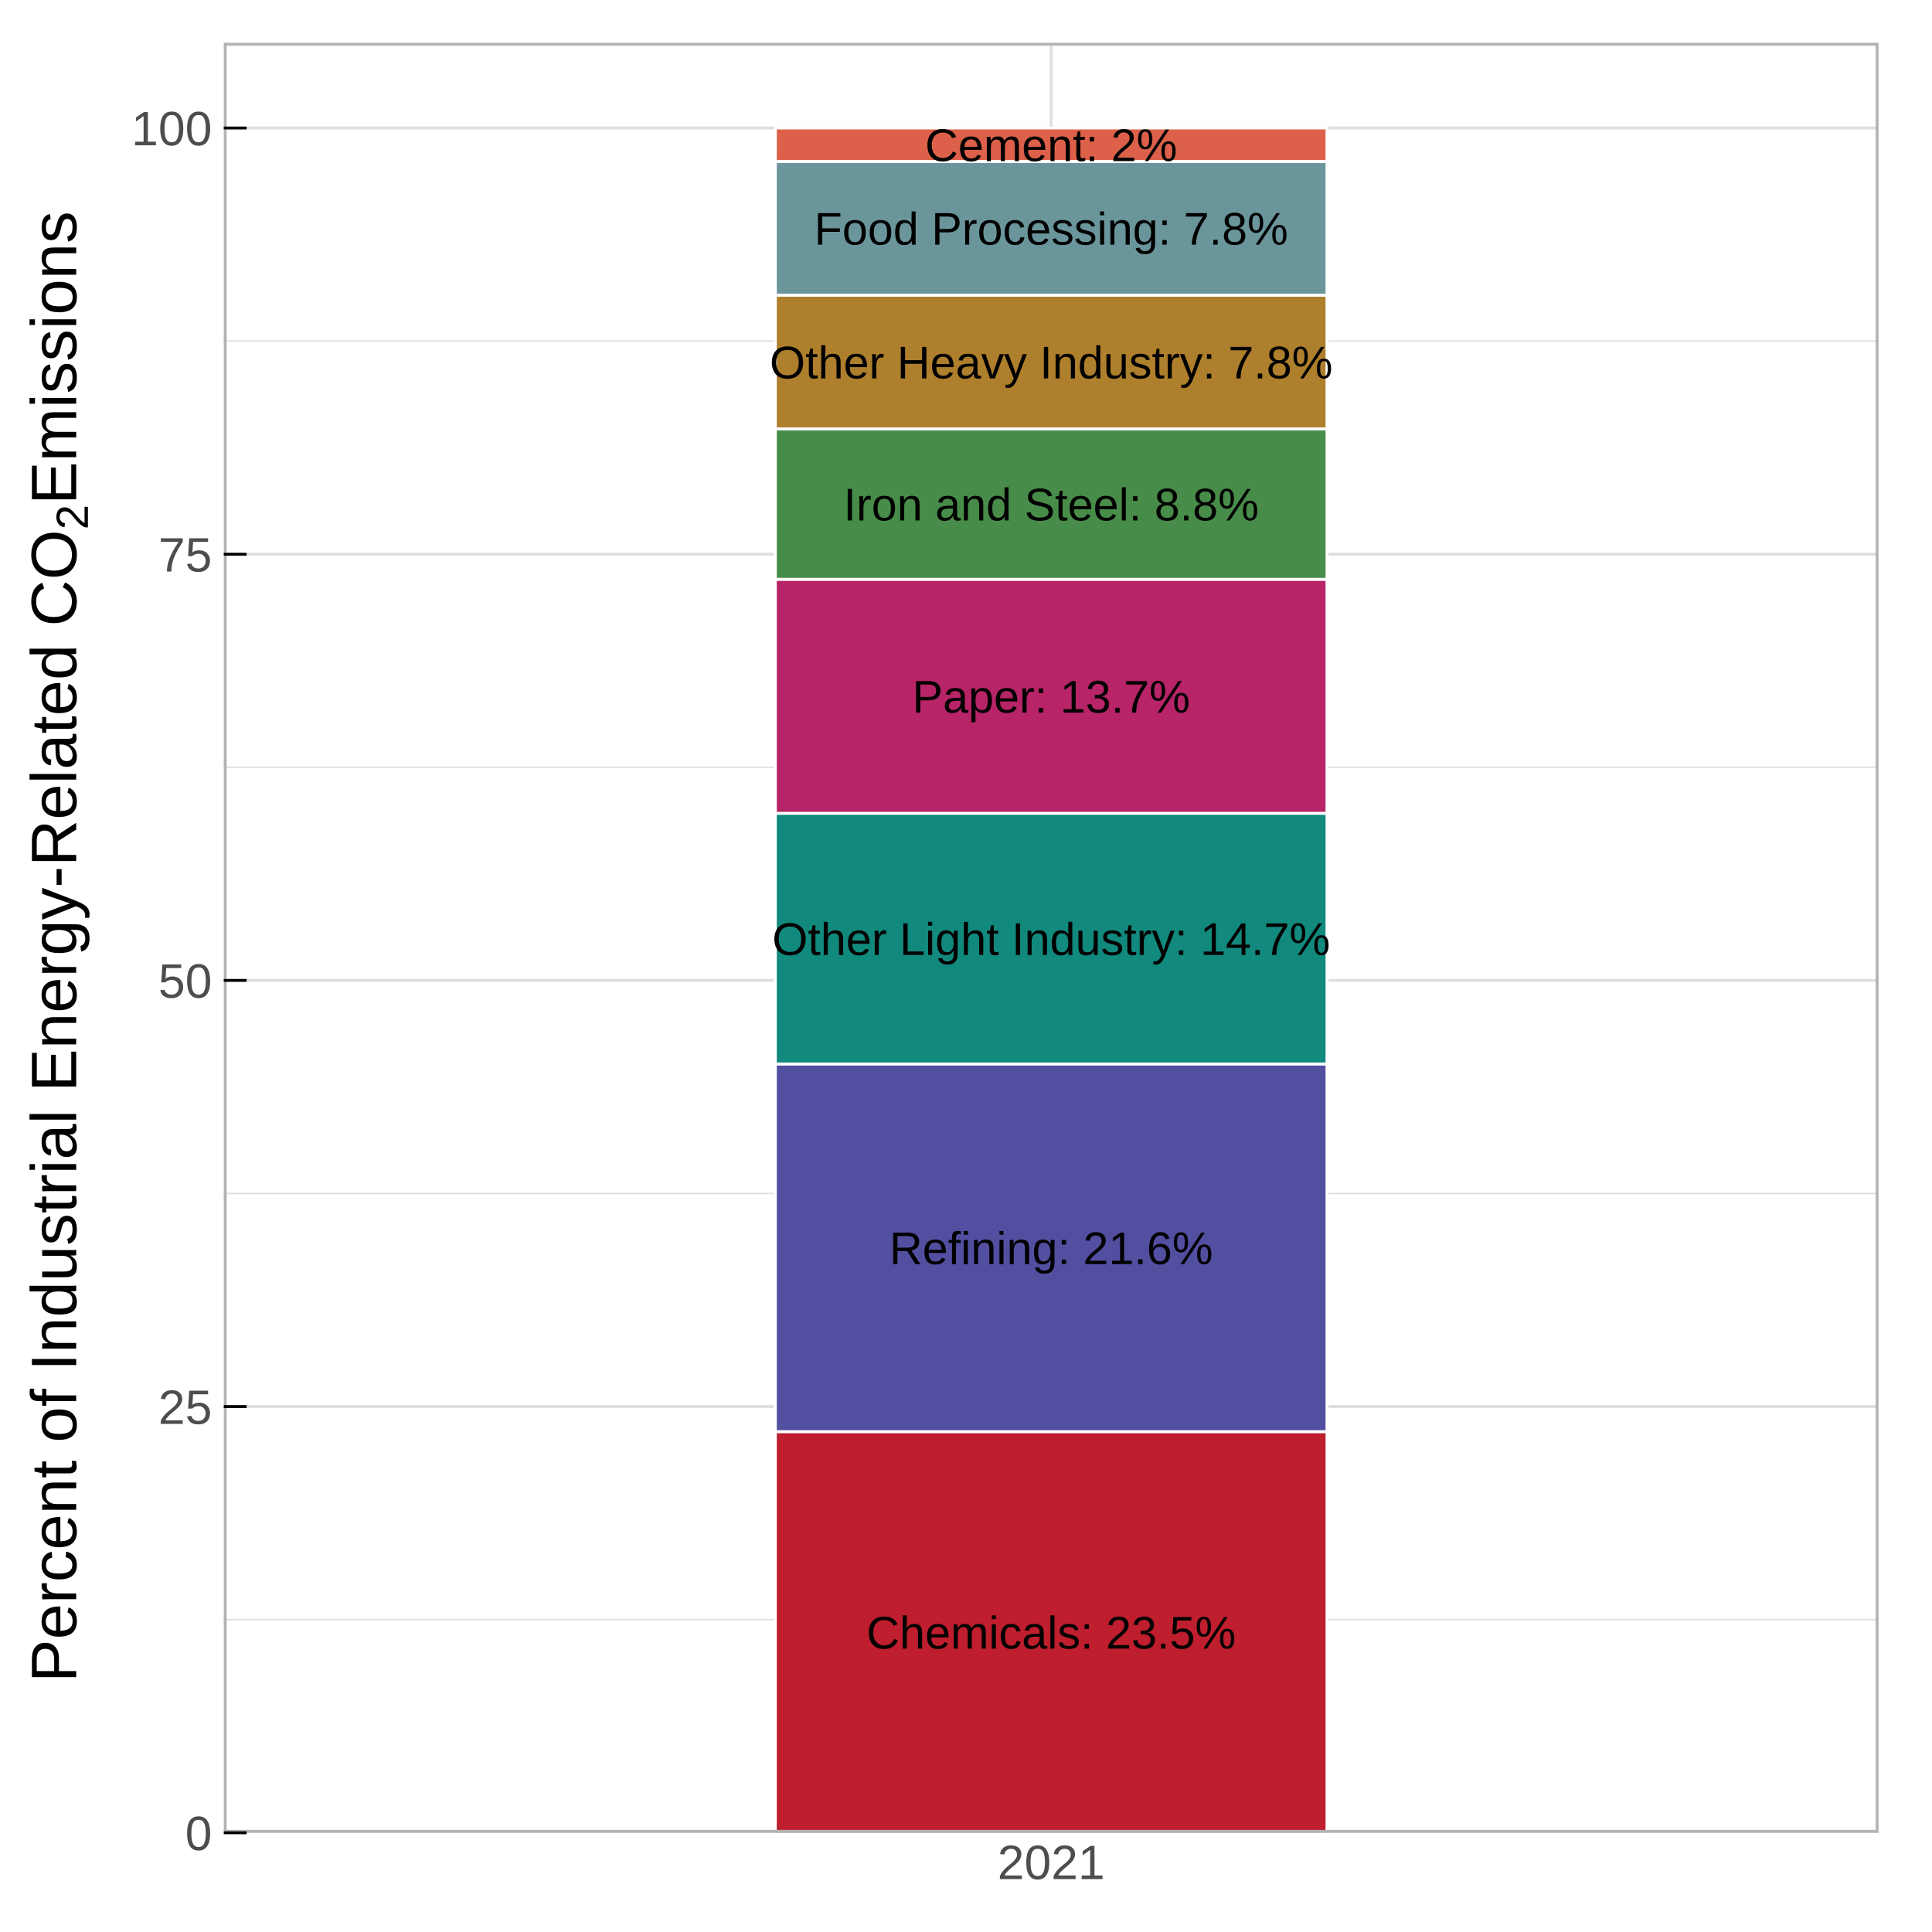
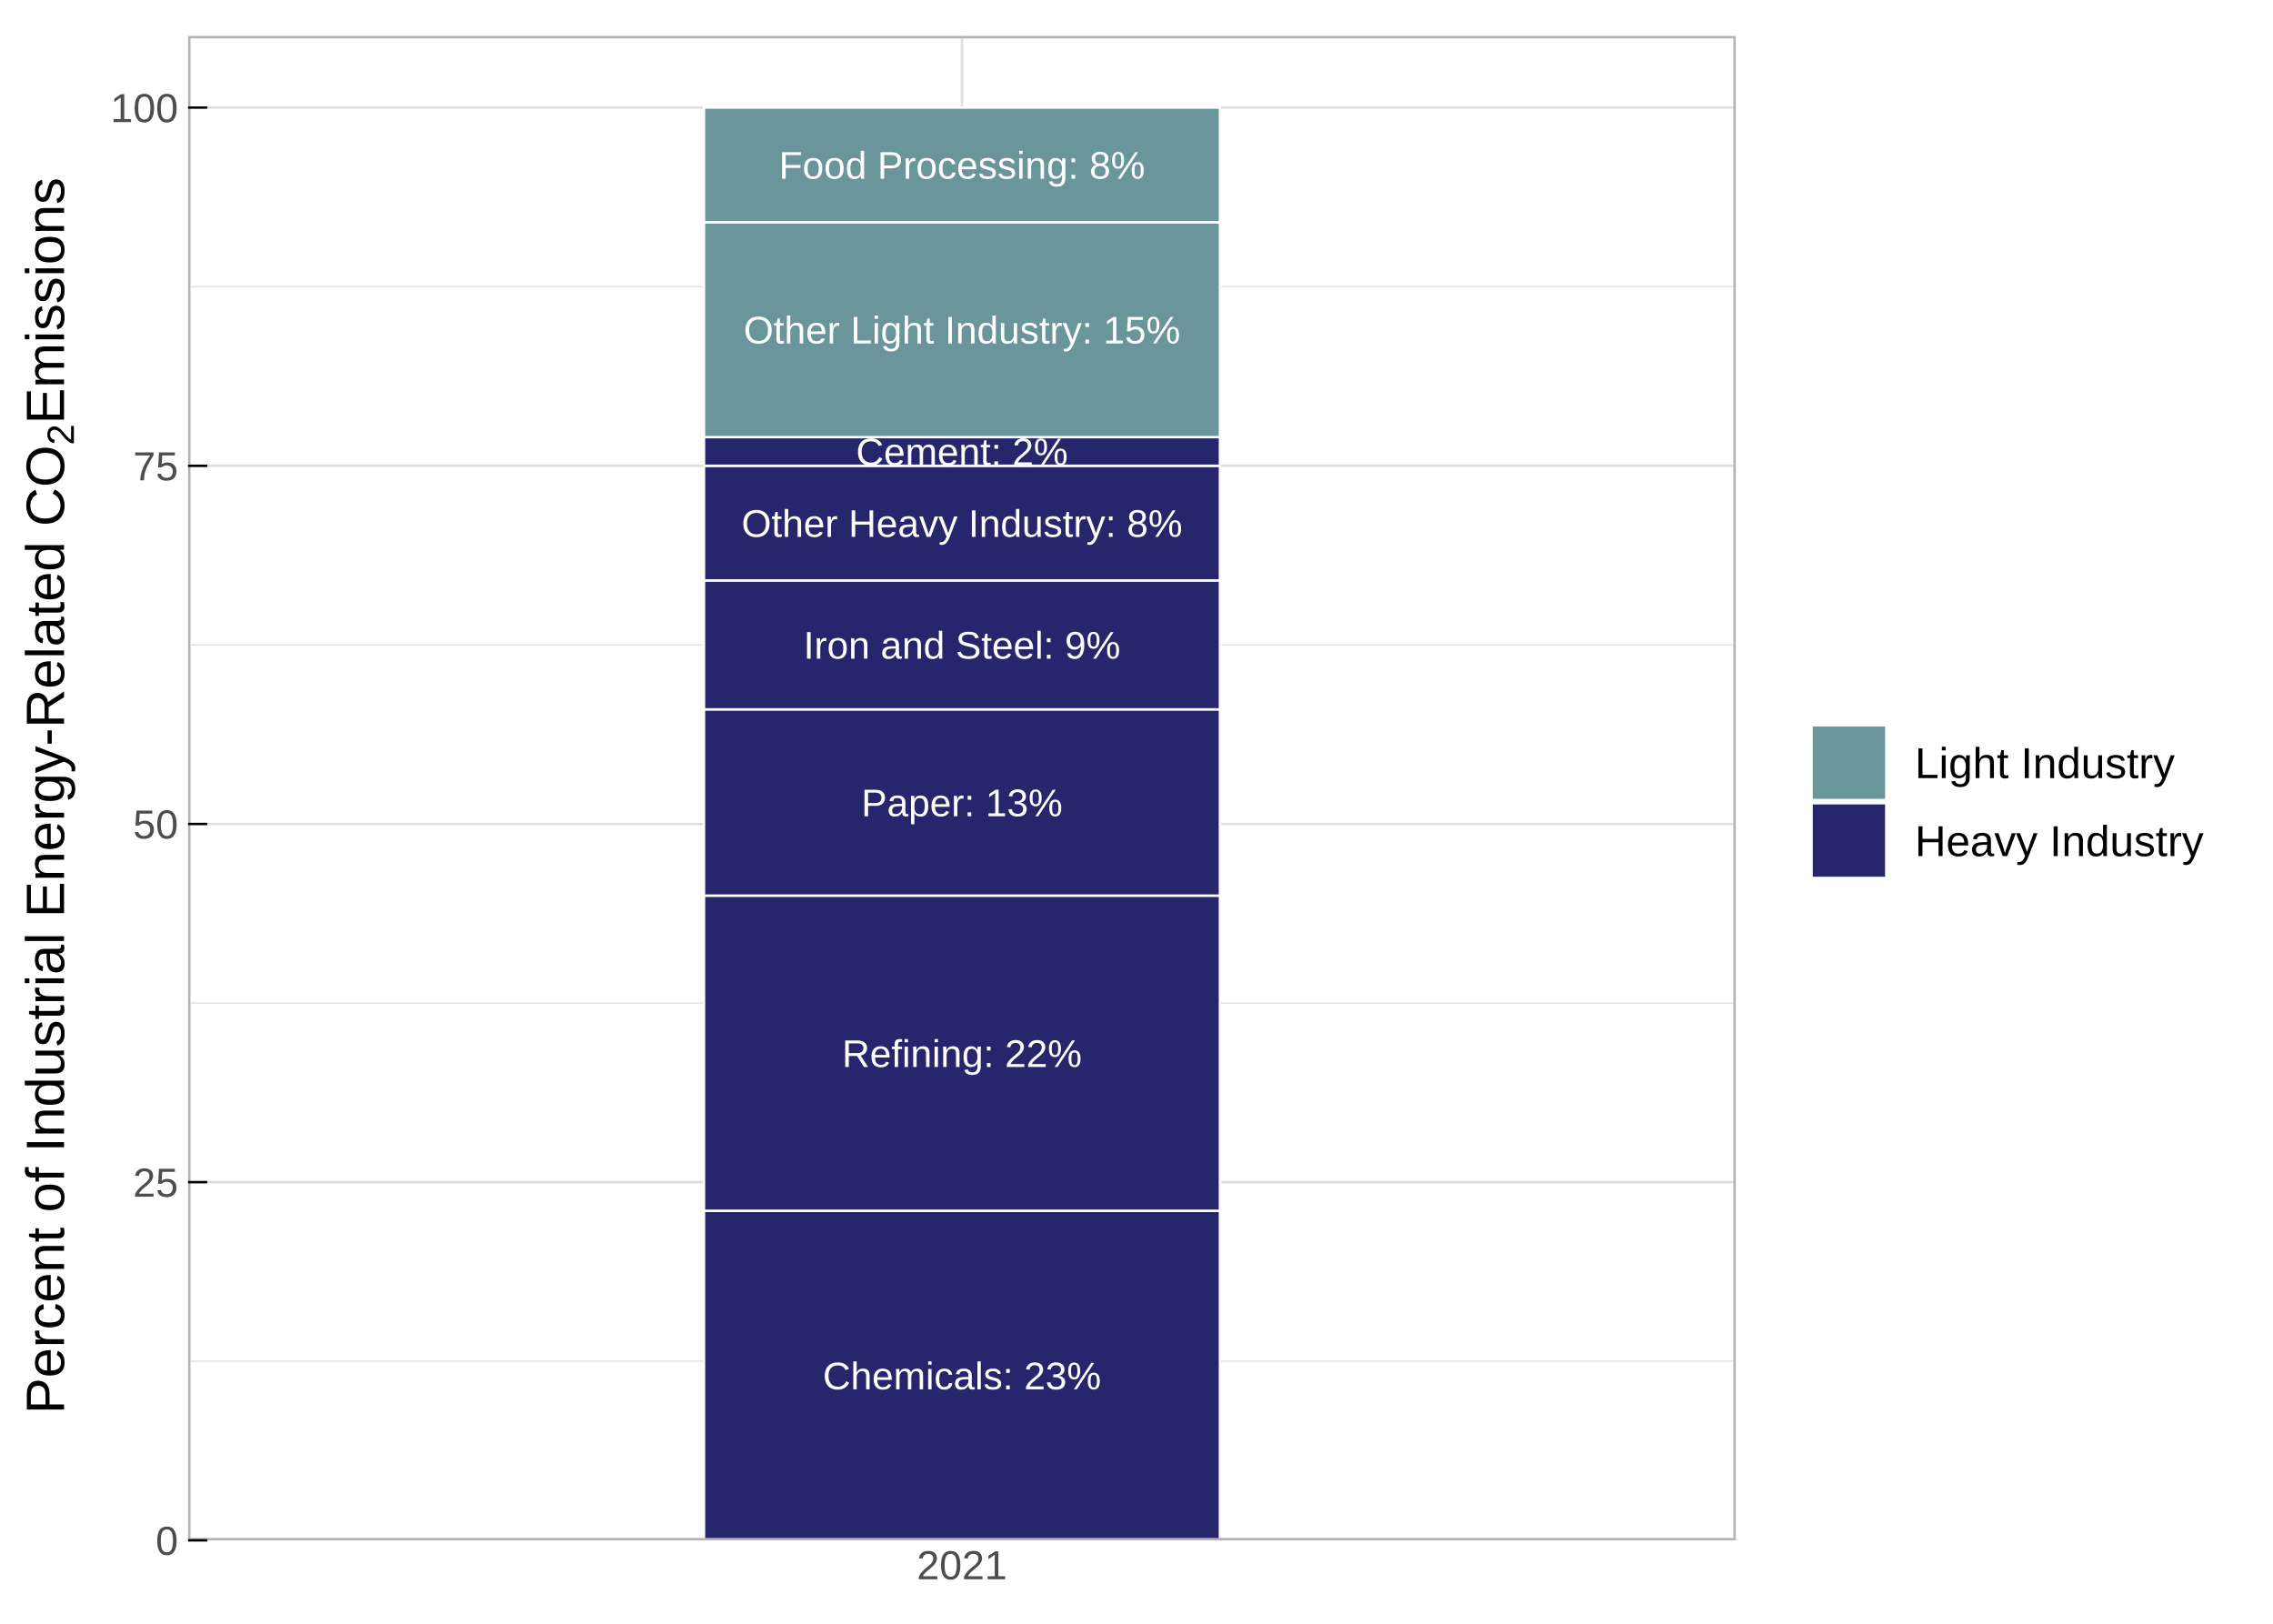
- <svg xmlns="http://www.w3.org/2000/svg" class="svglite" width="360.00pt" height="360.00pt" viewBox="0 0 360.00 360.00">
+ <svg xmlns="http://www.w3.org/2000/svg" class="svglite" width="504.00pt" height="360.00pt" viewBox="0 0 504.00 360.00">
  <defs>
    <style type="text/css">
    .svglite line, .svglite polyline, .svglite polygon, .svglite path, .svglite rect, .svglite circle {
      fill: none;
      stroke: #000000;
      stroke-linecap: round;
      stroke-linejoin: round;
      stroke-miterlimit: 10.00;
    }
    .svglite text {
      white-space: pre;
    }
  </style>
  </defs>
  <rect width="100%" height="100%" style="stroke: none; fill: #FFFFFF;" />
  <defs>
-     <clipPath id="cpMC4wMHwzNjAuMDB8MC4wMHwzNjAuMDA=">
-       <rect x="0.00" y="0.00" width="360.00" height="360.00" />
+     <clipPath id="cpMC4wMHw1MDQuMDB8MC4wMHwzNjAuMDA=">
+       <rect x="0.00" y="0.00" width="504.00" height="360.00" />
    </clipPath>
  </defs>
-   <g clip-path="url(#cpMC4wMHwzNjAuMDB8MC4wMHwzNjAuMDA=)">
-     <rect x="-0" y="0.00" width="360.00" height="360.00" style="stroke-width: 1.07; stroke: #FFFFFF; fill: #FFFFFF;" />
+   <g clip-path="url(#cpMC4wMHw1MDQuMDB8MC4wMHwzNjAuMDA=)">
+     <rect x="0.00" y="0.00" width="504.00" height="360.00" style="stroke-width: 1.07; stroke: #FFFFFF; fill: #FFFFFF;" />
  </g>
  <defs>
-     <clipPath id="cpNDEuNzB8MzUwLjA0fDcuOTd8MzQxLjUx">
-       <rect x="41.70" y="7.97" width="308.34" height="333.54" />
+     <clipPath id="cpNDEuNzB8Mzg0Ljg5fDcuOTd8MzQxLjUx">
+       <rect x="41.70" y="7.97" width="343.19" height="333.54" />
    </clipPath>
  </defs>
-   <g clip-path="url(#cpNDEuNzB8MzUwLjA0fDcuOTd8MzQxLjUx)">
-     <rect x="41.70" y="7.97" width="308.34" height="333.54" style="stroke-width: 1.07; stroke: none; fill: #FFFFFF;" />
-     <polyline points="41.70,301.80 350.04,301.80 " style="stroke-width: 0.27; stroke: #DEDEDE; stroke-linecap: butt;" />
-     <polyline points="41.70,222.39 350.04,222.39 " style="stroke-width: 0.27; stroke: #DEDEDE; stroke-linecap: butt;" />
-     <polyline points="41.70,142.97 350.04,142.97 " style="stroke-width: 0.27; stroke: #DEDEDE; stroke-linecap: butt;" />
-     <polyline points="41.70,63.56 350.04,63.56 " style="stroke-width: 0.27; stroke: #DEDEDE; stroke-linecap: butt;" />
-     <polyline points="41.70,341.51 350.04,341.51 " style="stroke-width: 0.53; stroke: #DEDEDE; stroke-linecap: butt;" />
-     <polyline points="41.70,262.09 350.04,262.09 " style="stroke-width: 0.53; stroke: #DEDEDE; stroke-linecap: butt;" />
-     <polyline points="41.70,182.68 350.04,182.68 " style="stroke-width: 0.53; stroke: #DEDEDE; stroke-linecap: butt;" />
-     <polyline points="41.70,103.27 350.04,103.27 " style="stroke-width: 0.53; stroke: #DEDEDE; stroke-linecap: butt;" />
-     <polyline points="41.70,23.85 350.04,23.85 " style="stroke-width: 0.53; stroke: #DEDEDE; stroke-linecap: butt;" />
-     <polyline points="195.87,341.51 195.87,7.97 " style="stroke-width: 0.53; stroke: #DEDEDE; stroke-linecap: butt;" />
-     <rect x="144.48" y="266.77" width="102.78" height="74.74" style="stroke-width: 0.53; stroke: #FFFFFF; stroke-linecap: butt; stroke-linejoin: miter; fill: #BE1E2D;" />
-     <rect x="144.48" y="198.25" width="102.78" height="68.51" style="stroke-width: 0.53; stroke: #FFFFFF; stroke-linecap: butt; stroke-linejoin: miter; fill: #524FA1;" />
-     <rect x="144.48" y="151.54" width="102.78" height="46.71" style="stroke-width: 0.53; stroke: #FFFFFF; stroke-linecap: butt; stroke-linejoin: miter; fill: #11897D;" />
-     <rect x="144.48" y="107.94" width="102.78" height="43.60" style="stroke-width: 0.53; stroke: #FFFFFF; stroke-linecap: butt; stroke-linejoin: miter; fill: #B72467;" />
-     <rect x="144.48" y="79.91" width="102.78" height="28.03" style="stroke-width: 0.53; stroke: #FFFFFF; stroke-linecap: butt; stroke-linejoin: miter; fill: #488C49;" />
-     <rect x="144.48" y="55.00" width="102.78" height="24.91" style="stroke-width: 0.53; stroke: #FFFFFF; stroke-linecap: butt; stroke-linejoin: miter; fill: #AE7F2C;" />
-     <rect x="144.48" y="30.08" width="102.78" height="24.91" style="stroke-width: 0.53; stroke: #FFFFFF; stroke-linecap: butt; stroke-linejoin: miter; fill: #6A959B;" />
-     <rect x="144.48" y="23.85" width="102.78" height="6.23" style="stroke-width: 0.53; stroke: #FFFFFF; stroke-linecap: butt; stroke-linejoin: miter; fill: #DD614A;" />
-     <text x="195.87" y="307.19" text-anchor="middle" style="font-size: 8.54px; font-family: &quot;Arial&quot;;" textLength="68.76px" lengthAdjust="spacingAndGlyphs">Chemicals: 23.5%</text>
-     <text x="195.87" y="235.56" text-anchor="middle" style="font-size: 8.54px; font-family: &quot;Arial&quot;;" textLength="60.23px" lengthAdjust="spacingAndGlyphs">Refining: 21.6%</text>
-     <text x="195.87" y="177.95" text-anchor="middle" style="font-size: 8.54px; font-family: &quot;Arial&quot;;" textLength="103.86px" lengthAdjust="spacingAndGlyphs">Other Light Industry: 14.7%</text>
-     <text x="195.87" y="132.79" text-anchor="middle" style="font-size: 8.54px; font-family: &quot;Arial&quot;;" textLength="51.70px" lengthAdjust="spacingAndGlyphs">Paper: 13.7%</text>
-     <text x="195.87" y="96.98" text-anchor="middle" style="font-size: 8.54px; font-family: &quot;Arial&quot;;" textLength="77.30px" lengthAdjust="spacingAndGlyphs">Iron and Steel: 8.8%</text>
-     <text x="195.87" y="70.51" text-anchor="middle" style="font-size: 8.54px; font-family: &quot;Arial&quot;;" textLength="104.81px" lengthAdjust="spacingAndGlyphs">Other Heavy Industry: 7.8%</text>
-     <text x="195.87" y="45.59" text-anchor="middle" style="font-size: 8.54px; font-family: &quot;Arial&quot;;" textLength="88.21px" lengthAdjust="spacingAndGlyphs">Food Processing: 7.8%</text>
-     <text x="195.87" y="30.02" text-anchor="middle" style="font-size: 8.54px; font-family: &quot;Arial&quot;;" textLength="46.94px" lengthAdjust="spacingAndGlyphs">Cement: 2%</text>
-     <rect x="41.70" y="7.97" width="308.34" height="333.54" style="stroke-width: 1.07; stroke: #B3B3B3;" />
+   <g clip-path="url(#cpNDEuNzB8Mzg0Ljg5fDcuOTd8MzQxLjUx)">
+     <rect x="41.70" y="7.97" width="343.19" height="333.54" style="stroke-width: 1.07; stroke: none; fill: #FFFFFF;" />
+     <polyline points="41.70,301.80 384.89,301.80 " style="stroke-width: 0.27; stroke: #DEDEDE; stroke-linecap: butt;" />
+     <polyline points="41.70,222.39 384.89,222.39 " style="stroke-width: 0.27; stroke: #DEDEDE; stroke-linecap: butt;" />
+     <polyline points="41.70,142.97 384.89,142.97 " style="stroke-width: 0.27; stroke: #DEDEDE; stroke-linecap: butt;" />
+     <polyline points="41.70,63.56 384.89,63.56 " style="stroke-width: 0.27; stroke: #DEDEDE; stroke-linecap: butt;" />
+     <polyline points="41.70,341.51 384.89,341.51 " style="stroke-width: 0.53; stroke: #DEDEDE; stroke-linecap: butt;" />
+     <polyline points="41.70,262.09 384.89,262.09 " style="stroke-width: 0.53; stroke: #DEDEDE; stroke-linecap: butt;" />
+     <polyline points="41.70,182.68 384.89,182.68 " style="stroke-width: 0.53; stroke: #DEDEDE; stroke-linecap: butt;" />
+     <polyline points="41.70,103.27 384.89,103.27 " style="stroke-width: 0.53; stroke: #DEDEDE; stroke-linecap: butt;" />
+     <polyline points="41.70,23.85 384.89,23.85 " style="stroke-width: 0.53; stroke: #DEDEDE; stroke-linecap: butt;" />
+     <polyline points="213.30,341.51 213.30,7.97 " style="stroke-width: 0.53; stroke: #DEDEDE; stroke-linecap: butt;" />
+     <rect x="156.10" y="268.45" width="114.40" height="73.06" style="stroke-width: 0.53; stroke: #FFFFFF; stroke-linecap: butt; stroke-linejoin: miter; fill: #25266B;" />
+     <rect x="156.10" y="198.56" width="114.40" height="69.88" style="stroke-width: 0.53; stroke: #FFFFFF; stroke-linecap: butt; stroke-linejoin: miter; fill: #25266B;" />
+     <rect x="156.10" y="157.27" width="114.40" height="41.30" style="stroke-width: 0.53; stroke: #FFFFFF; stroke-linecap: butt; stroke-linejoin: miter; fill: #25266B;" />
+     <rect x="156.10" y="128.68" width="114.40" height="28.59" style="stroke-width: 0.53; stroke: #FFFFFF; stroke-linecap: butt; stroke-linejoin: miter; fill: #25266B;" />
+     <rect x="156.10" y="103.27" width="114.40" height="25.41" style="stroke-width: 0.53; stroke: #FFFFFF; stroke-linecap: butt; stroke-linejoin: miter; fill: #25266B;" />
+     <rect x="156.10" y="96.91" width="114.40" height="6.35" style="stroke-width: 0.53; stroke: #FFFFFF; stroke-linecap: butt; stroke-linejoin: miter; fill: #25266B;" />
+     <rect x="156.10" y="49.27" width="114.40" height="47.65" style="stroke-width: 0.53; stroke: #FFFFFF; stroke-linecap: butt; stroke-linejoin: miter; fill: #6A959B;" />
+     <rect x="156.10" y="23.85" width="114.40" height="25.41" style="stroke-width: 0.53; stroke: #FFFFFF; stroke-linecap: butt; stroke-linejoin: miter; fill: #6A959B;" />
+     <text x="213.30" y="308.03" text-anchor="middle" style="font-size: 8.54px;fill: #FFFFFF; font-family: &quot;Arial&quot;;" textLength="61.65px" lengthAdjust="spacingAndGlyphs">Chemicals: 23%</text>
+     <text x="213.30" y="236.56" text-anchor="middle" style="font-size: 8.54px;fill: #FFFFFF; font-family: &quot;Arial&quot;;" textLength="53.11px" lengthAdjust="spacingAndGlyphs">Refining: 22%</text>
+     <text x="213.30" y="180.97" text-anchor="middle" style="font-size: 8.54px;fill: #FFFFFF; font-family: &quot;Arial&quot;;" textLength="44.58px" lengthAdjust="spacingAndGlyphs">Paper: 13%</text>
+     <text x="213.30" y="146.03" text-anchor="middle" style="font-size: 8.54px;fill: #FFFFFF; font-family: &quot;Arial&quot;;" textLength="70.19px" lengthAdjust="spacingAndGlyphs">Iron and Steel: 9%</text>
+     <text x="213.30" y="119.03" text-anchor="middle" style="font-size: 8.54px;fill: #FFFFFF; font-family: &quot;Arial&quot;;" textLength="97.70px" lengthAdjust="spacingAndGlyphs">Other Heavy Industry: 8%</text>
+     <text x="213.30" y="103.15" text-anchor="middle" style="font-size: 8.54px;fill: #FFFFFF; font-family: &quot;Arial&quot;;" textLength="46.94px" lengthAdjust="spacingAndGlyphs">Cement: 2%</text>
+     <text x="213.30" y="76.15" text-anchor="middle" style="font-size: 8.54px;fill: #FFFFFF; font-family: &quot;Arial&quot;;" textLength="96.75px" lengthAdjust="spacingAndGlyphs">Other Light Industry: 15%</text>
+     <text x="213.30" y="39.62" text-anchor="middle" style="font-size: 8.54px;fill: #FFFFFF; font-family: &quot;Arial&quot;;" textLength="81.10px" lengthAdjust="spacingAndGlyphs">Food Processing: 8%</text>
+     <rect x="41.70" y="7.97" width="343.19" height="333.54" style="stroke-width: 1.07; stroke: #B3B3B3;" />
  </g>
-   <g clip-path="url(#cpMC4wMHwzNjAuMDB8MC4wMHwzNjAuMDA=)">
+   <g clip-path="url(#cpMC4wMHw1MDQuMDB8MC4wMHwzNjAuMDA=)">
    <text x="39.51" y="344.73" text-anchor="end" style="font-size: 9.00px;fill: #4D4D4D; font-family: &quot;Arial&quot;;" textLength="5.00px" lengthAdjust="spacingAndGlyphs">0</text>
    <text x="39.51" y="265.32" text-anchor="end" style="font-size: 9.00px;fill: #4D4D4D; font-family: &quot;Arial&quot;;" textLength="10.01px" lengthAdjust="spacingAndGlyphs">25</text>
    <text x="39.51" y="185.90" text-anchor="end" style="font-size: 9.00px;fill: #4D4D4D; font-family: &quot;Arial&quot;;" textLength="10.01px" lengthAdjust="spacingAndGlyphs">50</text>
    <text x="39.51" y="106.49" text-anchor="end" style="font-size: 9.00px;fill: #4D4D4D; font-family: &quot;Arial&quot;;" textLength="10.01px" lengthAdjust="spacingAndGlyphs">75</text>
    <text x="39.51" y="27.07" text-anchor="end" style="font-size: 9.00px;fill: #4D4D4D; font-family: &quot;Arial&quot;;" textLength="15.01px" lengthAdjust="spacingAndGlyphs">100</text>
    <polyline points="45.95,341.51 41.70,341.51 " style="stroke-width: 0.53; stroke-linecap: butt;" />
    <polyline points="45.95,262.09 41.70,262.09 " style="stroke-width: 0.53; stroke-linecap: butt;" />
    <polyline points="45.95,182.68 41.70,182.68 " style="stroke-width: 0.53; stroke-linecap: butt;" />
    <polyline points="45.95,103.27 41.70,103.27 " style="stroke-width: 0.53; stroke-linecap: butt;" />
    <polyline points="45.95,23.85 41.70,23.85 " style="stroke-width: 0.53; stroke-linecap: butt;" />
-     <text x="195.87" y="350.14" text-anchor="middle" style="font-size: 9.00px;fill: #4D4D4D; font-family: &quot;Arial&quot;;" textLength="20.02px" lengthAdjust="spacingAndGlyphs">2021</text>
+     <text x="213.30" y="350.14" text-anchor="middle" style="font-size: 9.00px;fill: #4D4D4D; font-family: &quot;Arial&quot;;" textLength="20.02px" lengthAdjust="spacingAndGlyphs">2021</text>
    <text transform="translate(14.20,313.49) rotate(-90)" style="font-size: 12.00px; font-family: &quot;Arial&quot;;" textLength="205.46px" lengthAdjust="spacingAndGlyphs">Percent of Industrial Energy-Related C</text>
    <text transform="translate(14.20,108.03) rotate(-90)" style="font-size: 12.00px; font-family: &quot;Arial&quot;;" textLength="9.34px" lengthAdjust="spacingAndGlyphs">O</text>
    <text transform="translate(16.38,98.69) rotate(-90)" style="font-size: 8.40px; font-family: &quot;Arial&quot;;" textLength="4.67px" lengthAdjust="spacingAndGlyphs">2</text>
    <text transform="translate(14.20,94.02) rotate(-90)" style="font-size: 12.00px; font-family: &quot;Arial&quot;;" textLength="58.03px" lengthAdjust="spacingAndGlyphs"> Emissions</text>
+     <rect x="395.85" y="148.99" width="98.19" height="51.50" style="stroke-width: 1.07; stroke: none; fill: #FFFFFF;" />
+     <rect x="401.33" y="160.45" width="17.28" height="17.28" style="stroke-width: 1.07; stroke: none; fill: #FFFFFF;" />
+     <rect x="401.68" y="160.80" width="16.57" height="16.57" style="stroke-width: 0.53; stroke: #FFFFFF; stroke-linecap: butt; stroke-linejoin: miter; fill: #6A959B;" />
+     <rect x="401.33" y="177.73" width="17.28" height="17.28" style="stroke-width: 1.07; stroke: none; fill: #FFFFFF;" />
+     <rect x="401.68" y="178.08" width="16.57" height="16.57" style="stroke-width: 0.53; stroke: #FFFFFF; stroke-linecap: butt; stroke-linejoin: miter; fill: #25266B;" />
+     <text x="424.59" y="172.52" style="font-size: 9.60px; font-family: &quot;Arial&quot;;" textLength="57.59px" lengthAdjust="spacingAndGlyphs">Light Industry</text>
+     <text x="424.59" y="189.80" style="font-size: 9.60px; font-family: &quot;Arial&quot;;" textLength="63.97px" lengthAdjust="spacingAndGlyphs">Heavy Industry</text>
  </g>
</svg>
